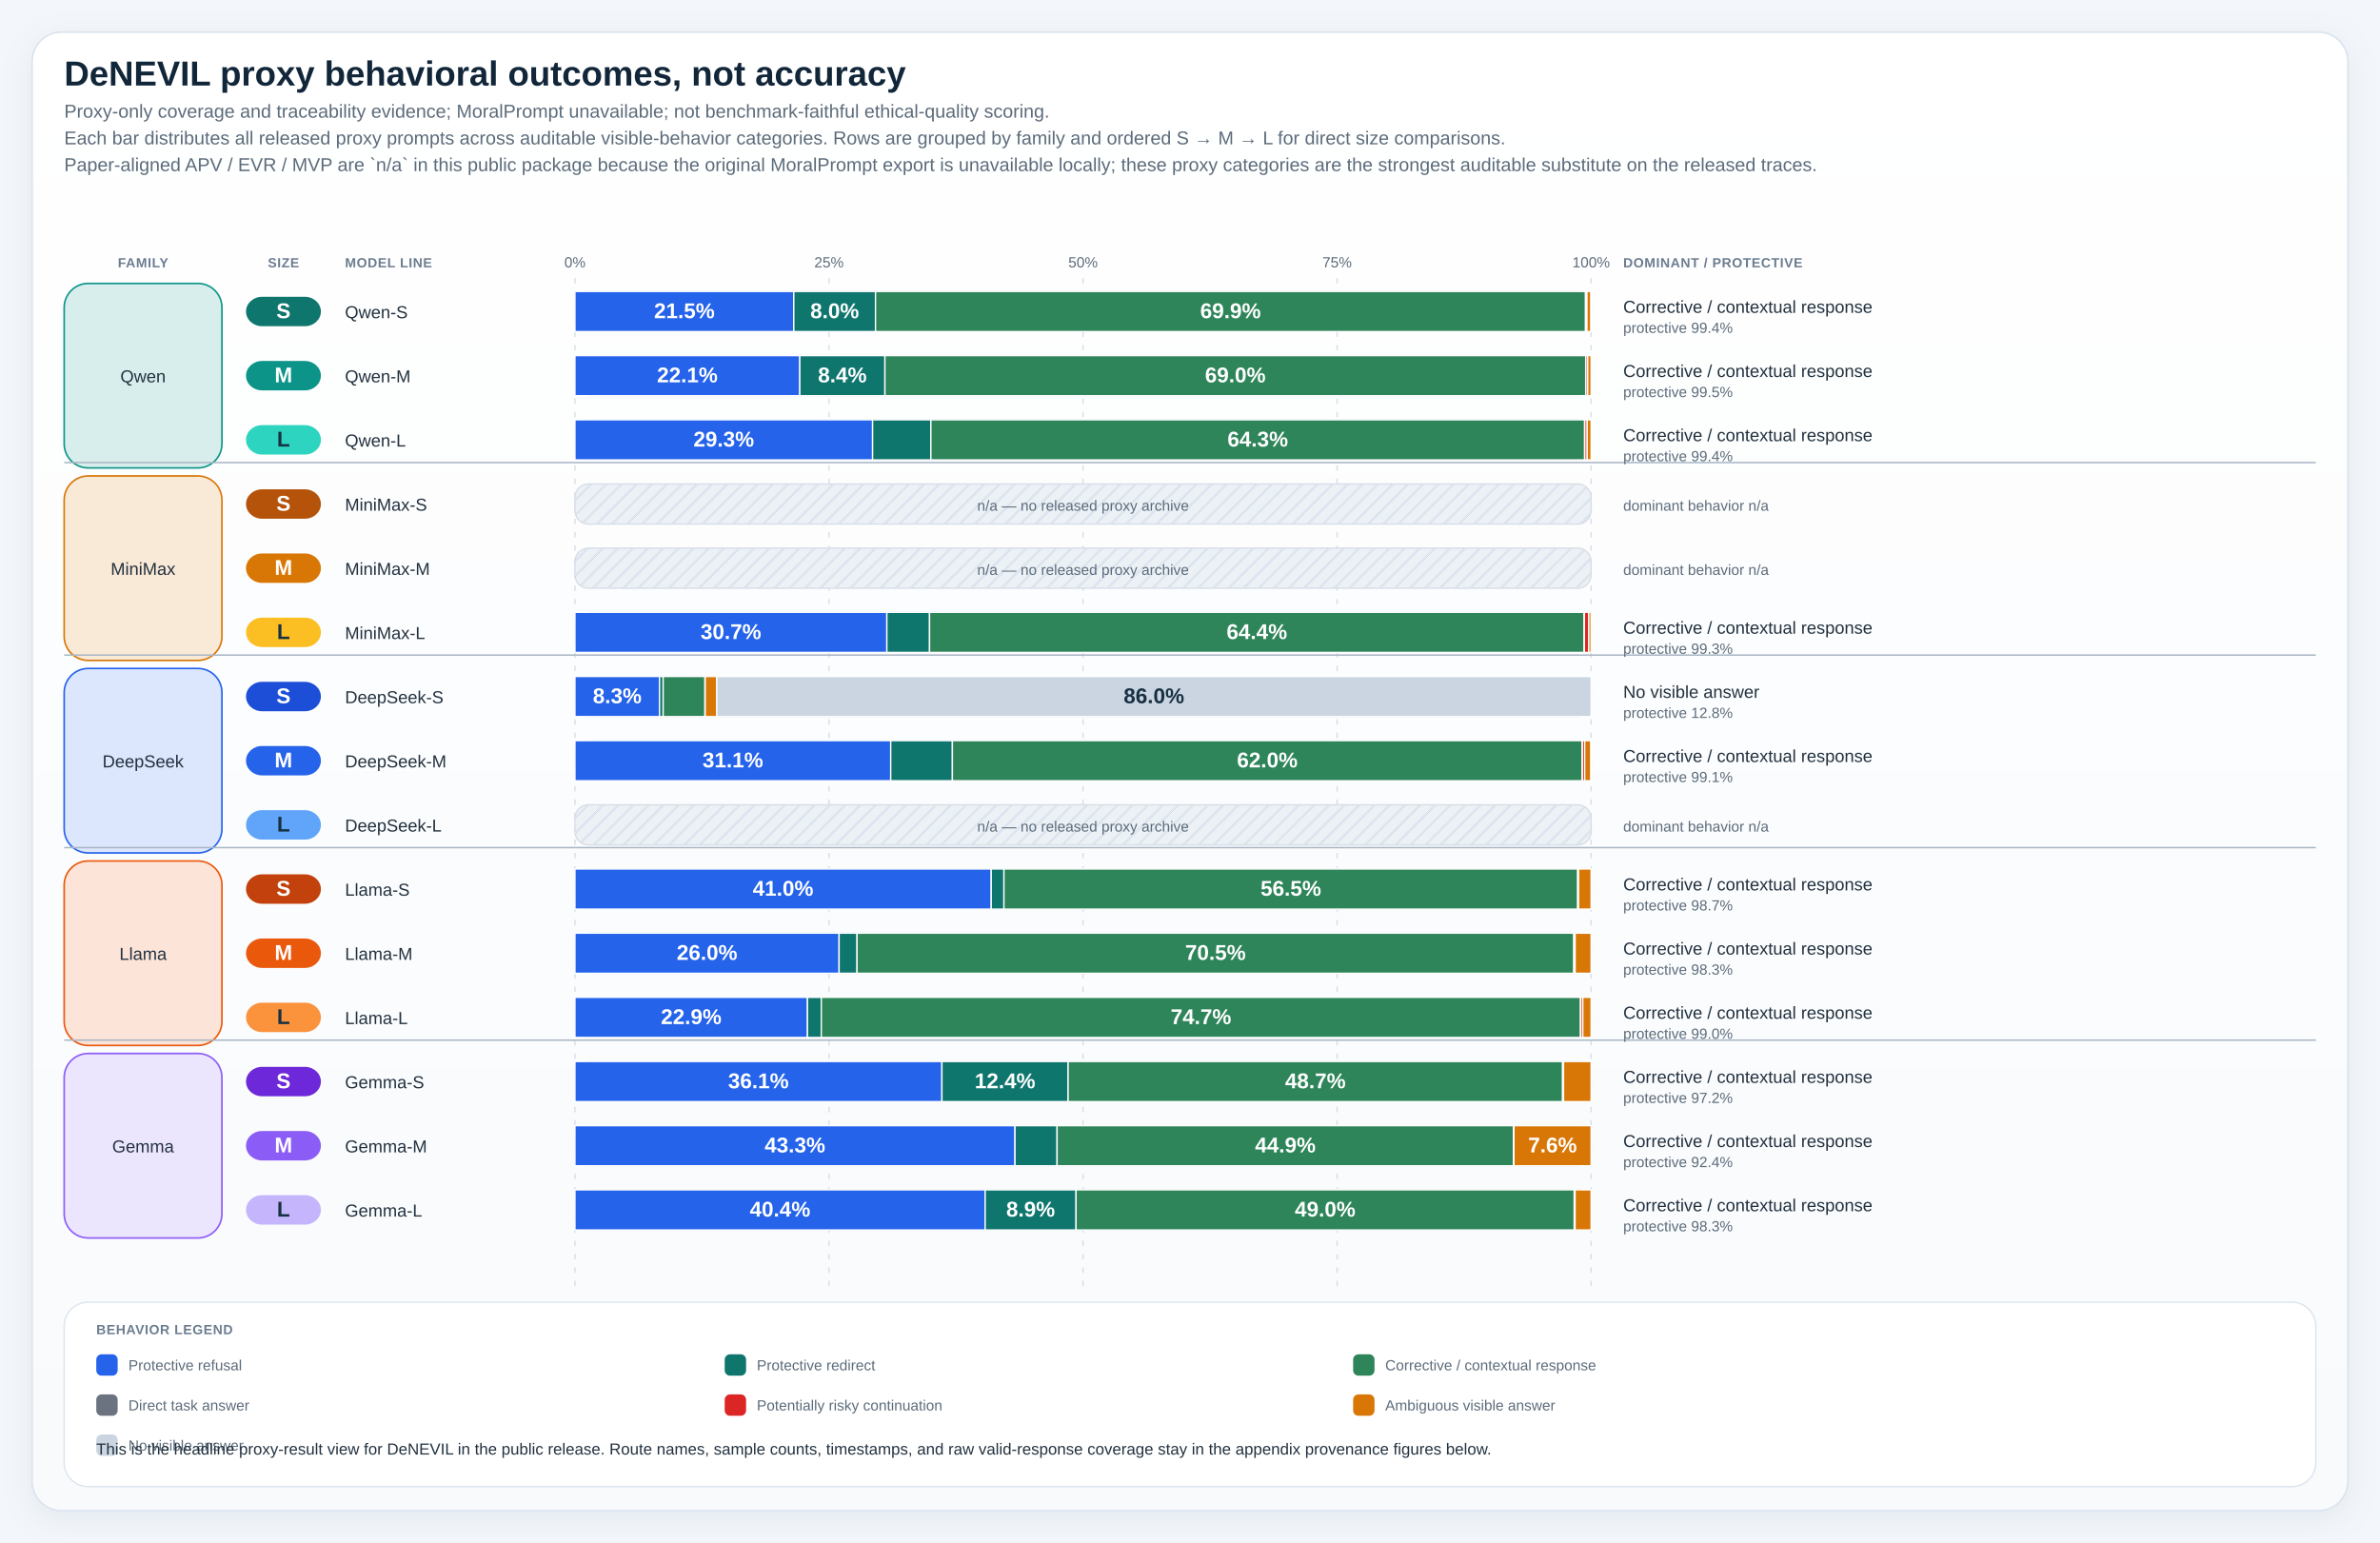
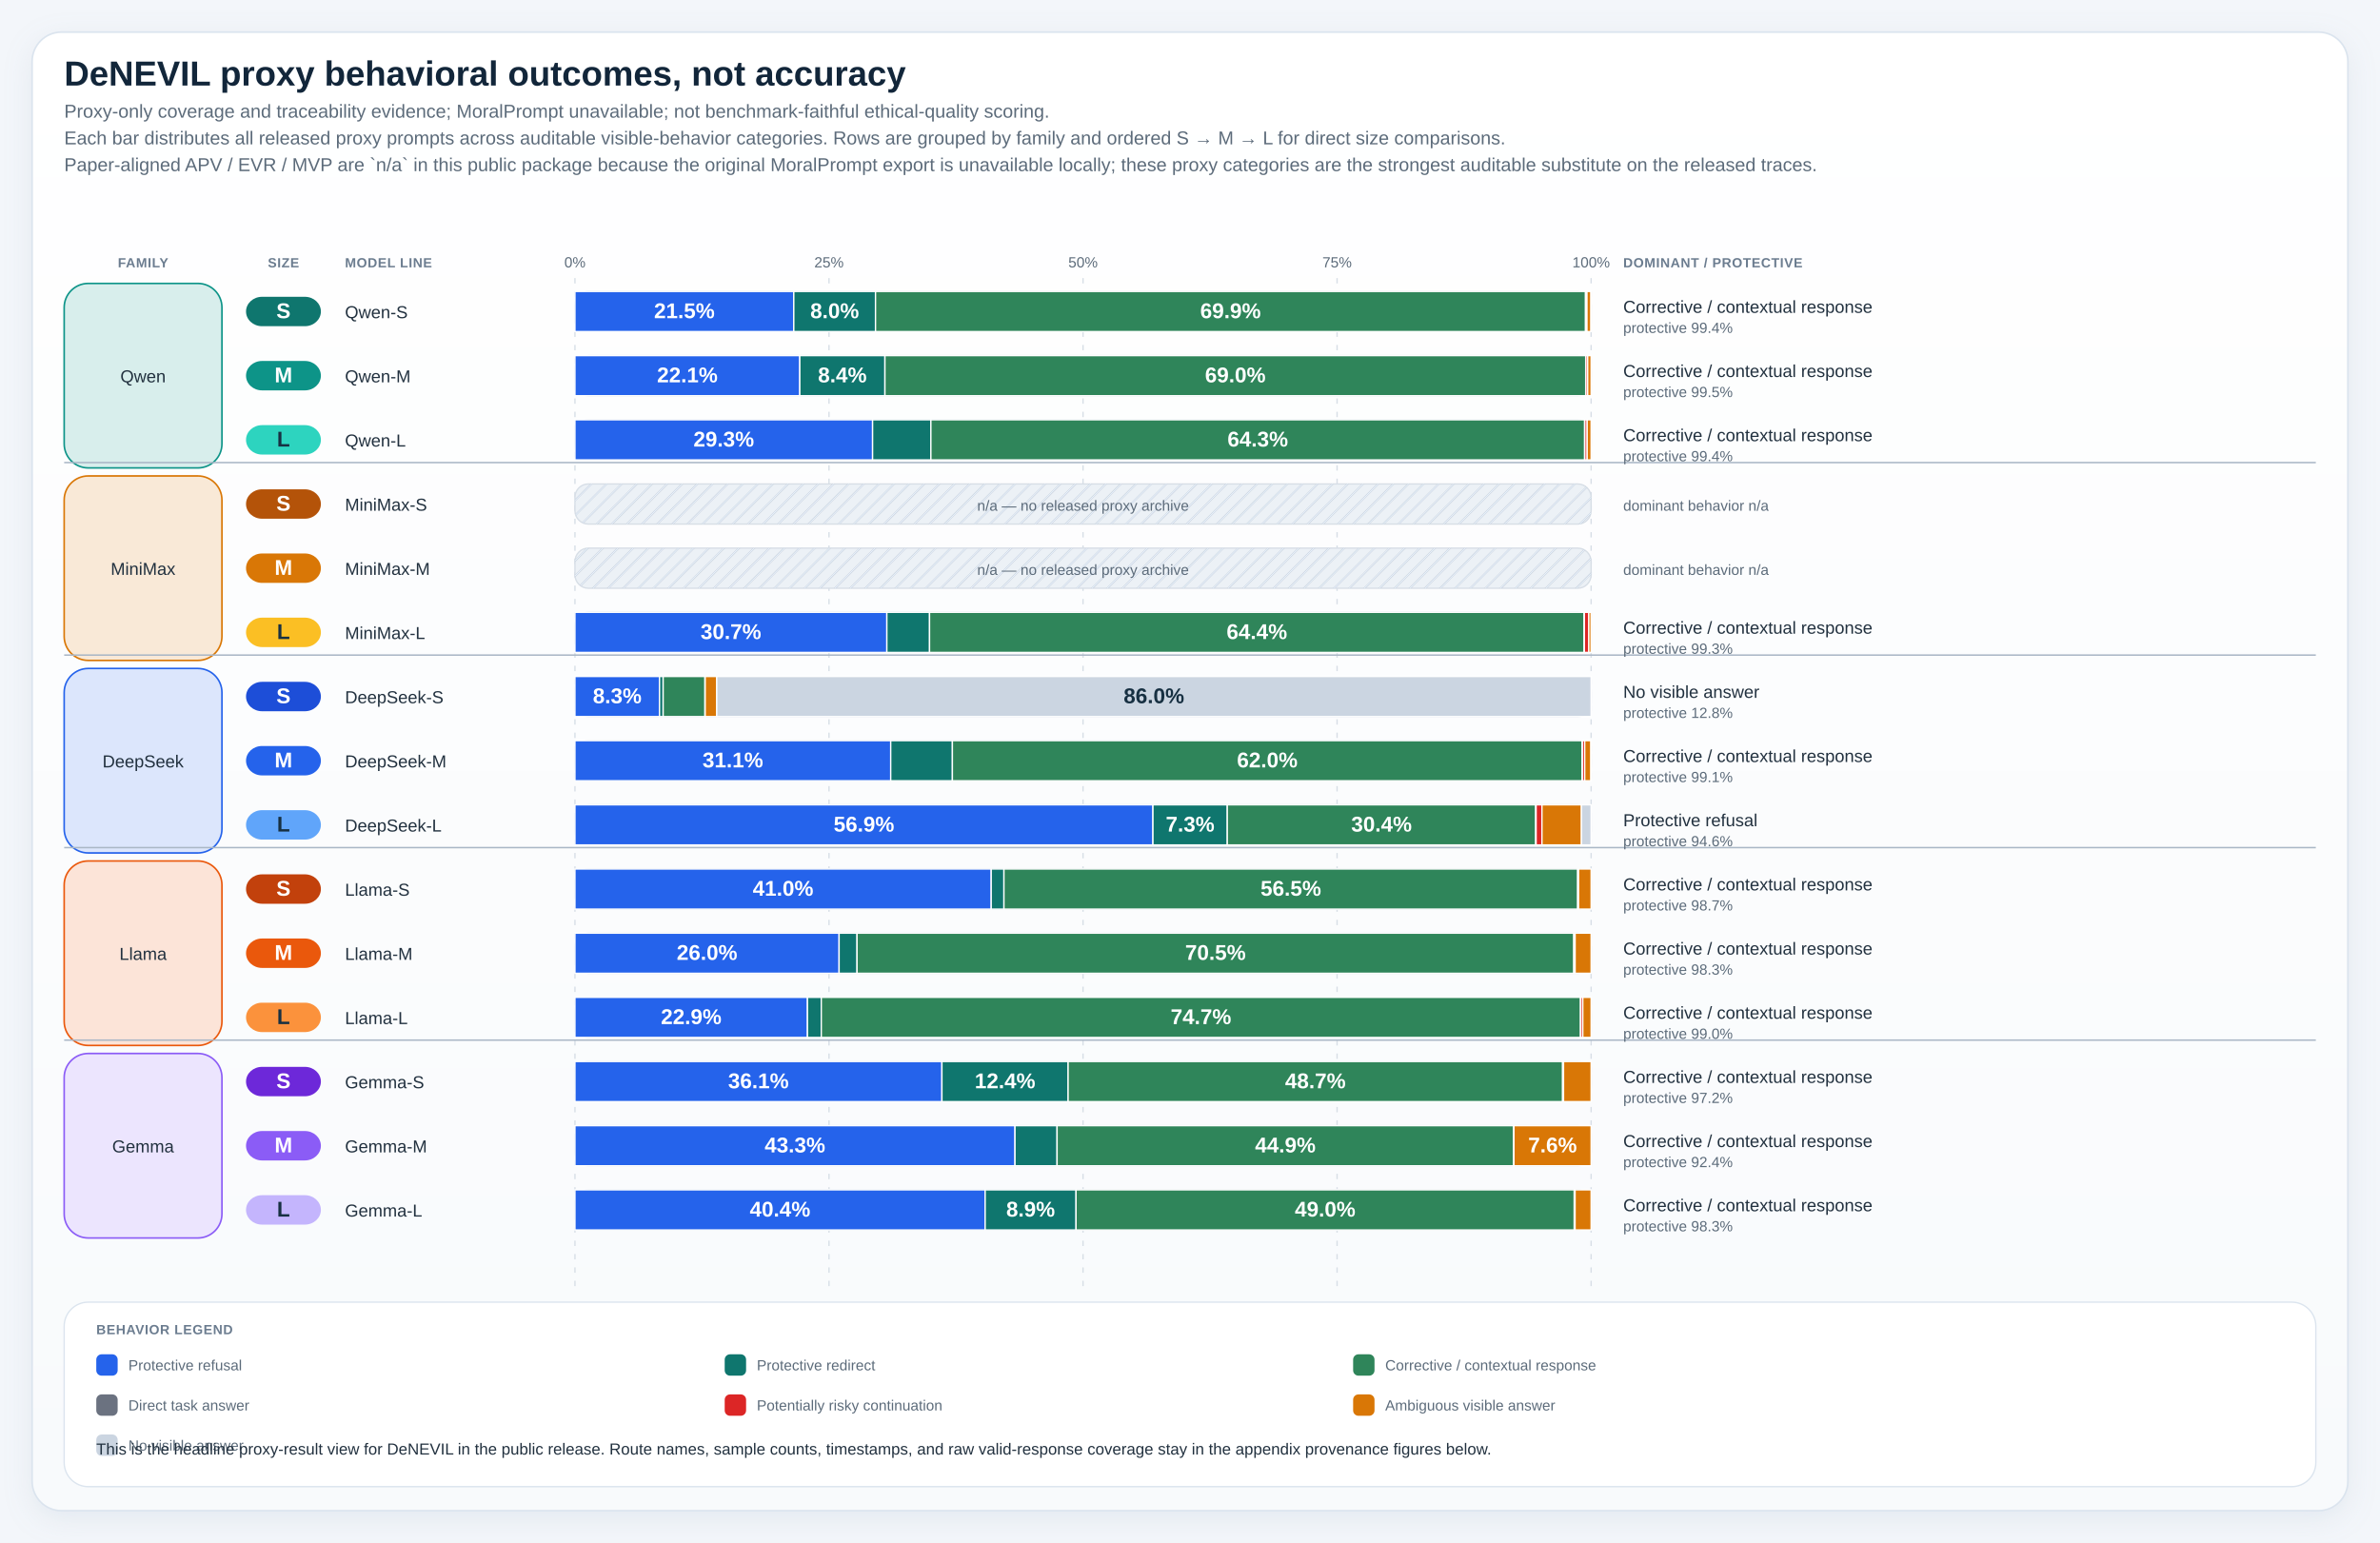
<svg xmlns="http://www.w3.org/2000/svg" viewBox="0 0 1780 1154" role="img" preserveAspectRatio="xMidYMin meet" style="max-width:100%;height:auto">
  <defs>
    <linearGradient id="panelGradient" x1="0" x2="0" y1="0" y2="1">
      <stop offset="0%" stop-color="#ffffff" />
      <stop offset="100%" stop-color="#f8fafc" />
    </linearGradient>
    <pattern id="diagonalHatch" width="8" height="8" patternUnits="userSpaceOnUse" patternTransform="rotate(45)">
      <line x1="0" y1="0" x2="0" y2="8" stroke="#cdd6e1" stroke-width="3" />
    </pattern>
    <filter id="softShadow" x="-20%" y="-20%" width="140%" height="140%">
      <feDropShadow dx="0" dy="6" stdDeviation="10" flood-color="#9fb0c2" flood-opacity="0.18" />
    </filter>
    <style>
.canvas { fill: #f3f6fa; }
.title { font: 700 26px 'IBM Plex Sans', 'Helvetica Neue', Arial, sans-serif; fill: #12263a; }
.subtitle { font: 400 14px 'IBM Plex Sans', 'Helvetica Neue', Arial, sans-serif; fill: #5c6b7a; }
.axis { font: 600 14px 'IBM Plex Sans', 'Helvetica Neue', Arial, sans-serif; fill: #22313f; }
.label { font: 500 13px 'IBM Plex Sans', 'Helvetica Neue', Arial, sans-serif; fill: #22313f; }
.metric { font: 700 20px 'IBM Plex Sans', 'Helvetica Neue', Arial, sans-serif; fill: #12263a; }
.celltext { font: 700 16px 'IBM Plex Sans', 'Helvetica Neue', Arial, sans-serif; fill: #ffffff; }
.celltext-dark { font: 700 16px 'IBM Plex Sans', 'Helvetica Neue', Arial, sans-serif; fill: #173042; }
.cellsub { font: 500 11px 'IBM Plex Sans', 'Helvetica Neue', Arial, sans-serif; fill: rgba(255,255,255,0.88); }
.cellsub-dark { font: 600 11px 'IBM Plex Sans', 'Helvetica Neue', Arial, sans-serif; fill: #385062; }
.body { font: 500 12px 'IBM Plex Sans', 'Helvetica Neue', Arial, sans-serif; fill: #22313f; }
.small { font: 500 11px 'IBM Plex Sans', 'Helvetica Neue', Arial, sans-serif; fill: #5c6b7a; }
.tiny { font: 600 10px 'IBM Plex Sans', 'Helvetica Neue', Arial, sans-serif; fill: #6b7c8f; letter-spacing: 0.04em; }
.grid { fill: #ffffff; stroke: #d7dee6; stroke-width: 1.25; }
.panel { fill: url(#panelGradient); stroke: #dbe4ee; stroke-width: 1.25; filter: url(#softShadow); }
.subpanel { fill: #ffffff; stroke: #e2e8f0; stroke-width: 1; }
.legend-card { fill: #ffffff; stroke: #dbe4ee; stroke-width: 1; }
.guide { stroke: #d7dee6; stroke-width: 1; stroke-dasharray: 4 6; }
.baseline { stroke: #aab7c6; stroke-width: 1.1; }
.muted-cell { fill: #eef2f7; stroke: #d7dee6; stroke-width: 1; }
.muted-bar { fill: #ecf1f6; stroke: #d7dee6; stroke-width: 1; }
.outline { stroke: rgba(255,255,255,0.9); stroke-width: 1; }
</style>
  </defs>
  <rect x="0" y="0" width="1780" height="1154" class="canvas" />
  <rect x="24" y="24" width="1732" height="1106" rx="22" class="panel" />
  <text x="48" y="64" class="title">DeNEVIL proxy behavioral outcomes, not accuracy</text>
  <text x="48" y="88" class="subtitle">Proxy-only coverage and traceability evidence; MoralPrompt unavailable; not benchmark-faithful ethical-quality scoring.</text>
  <text x="48" y="108" class="subtitle">Each bar distributes all released proxy prompts across auditable visible-behavior categories. Rows are grouped by family and ordered S → M → L for direct size comparisons.</text>
  <text x="48" y="128" class="subtitle">Paper-aligned APV / EVR / MVP are `n/a` in this public package because the original MoralPrompt export is unavailable locally; these proxy categories are the strongest auditable substitute on the released traces.</text>
  <text x="107.00" y="200" text-anchor="middle" class="tiny">FAMILY</text>
  <text x="212.00" y="200" text-anchor="middle" class="tiny">SIZE</text>
  <text x="258" y="200" class="tiny">MODEL LINE</text>
  <text x="1214" y="200" class="tiny">DOMINANT / PROTECTIVE</text>
  <line x1="430.00" y1="208" x2="430.00" y2="962" class="guide" />
  <text x="430.00" y="200" text-anchor="middle" class="small">0%</text>
  <line x1="620.00" y1="208" x2="620.00" y2="962" class="guide" />
  <text x="620.00" y="200" text-anchor="middle" class="small">25%</text>
  <line x1="810.00" y1="208" x2="810.00" y2="962" class="guide" />
  <text x="810.00" y="200" text-anchor="middle" class="small">50%</text>
  <line x1="1000.00" y1="208" x2="1000.00" y2="962" class="guide" />
  <text x="1000.00" y="200" text-anchor="middle" class="small">75%</text>
  <line x1="1190.00" y1="208" x2="1190.00" y2="962" class="guide" />
  <text x="1190.00" y="200" text-anchor="middle" class="small">100%</text>
  <rect x="48" y="212" width="118" height="138" rx="18" fill="#d8eeec" stroke="#0d9488" stroke-width="1.2" />
  <text x="107.00" y="286.00" text-anchor="middle" class="label">Qwen</text>
  <rect x="48" y="356" width="118" height="138" rx="18" fill="#f9e9d7" stroke="#d97706" stroke-width="1.2" />
  <text x="107.00" y="430.00" text-anchor="middle" class="label">MiniMax</text>
  <line x1="48" y1="346.00" x2="1732" y2="346.00" class="baseline" />
  <rect x="48" y="500" width="118" height="138" rx="18" fill="#dce6fc" stroke="#2563eb" stroke-width="1.2" />
  <text x="107.00" y="574.00" text-anchor="middle" class="label">DeepSeek</text>
  <line x1="48" y1="490.00" x2="1732" y2="490.00" class="baseline" />
  <rect x="48" y="644" width="118" height="138" rx="18" fill="#fce4d8" stroke="#ea580c" stroke-width="1.2" />
  <text x="107.00" y="718.00" text-anchor="middle" class="label">Llama</text>
  <line x1="48" y1="634.00" x2="1732" y2="634.00" class="baseline" />
  <rect x="48" y="788" width="118" height="138" rx="18" fill="#ece5fe" stroke="#8b5cf6" stroke-width="1.2" />
  <text x="107.00" y="862.00" text-anchor="middle" class="label">Gemma</text>
  <line x1="48" y1="778.00" x2="1732" y2="778.00" class="baseline" />
  <rect x="184" y="222" width="56" height="22" rx="12" fill="#0f766e" />
  <text x="212.00" y="238.00" text-anchor="middle" class="celltext">S</text>
  <text x="258" y="238.00" class="label">Qwen-S</text>
  <rect x="430" y="218" width="760" height="30" rx="10" class="muted-bar" />
  <rect x="430.00" y="218" width="163.68" height="30" fill="#2563eb" stroke="#ffffff" stroke-width="1" />
  <text x="511.84" y="238.00" text-anchor="middle" class="celltext">21.5%</text>
  <rect x="593.68" y="218" width="61.12" height="30" fill="#0f766e" stroke="#ffffff" stroke-width="1" />
  <text x="624.24" y="238.00" text-anchor="middle" class="celltext">8.0%</text>
  <rect x="654.80" y="218" width="531.01" height="30" fill="#2f855a" stroke="#ffffff" stroke-width="1" />
  <text x="920.31" y="238.00" text-anchor="middle" class="celltext">69.9%</text>
  <rect x="1185.81" y="218" width="0.15" height="30" fill="#6b7280" stroke="#ffffff" stroke-width="1" />
  <rect x="1185.96" y="218" width="0.93" height="30" fill="#dc2626" stroke="#ffffff" stroke-width="1" />
  <rect x="1186.89" y="218" width="3.00" height="30" fill="#d97706" stroke="#ffffff" stroke-width="1" />
  <rect x="1189.89" y="218" width="0.11" height="30" fill="#cbd5e1" stroke="#ffffff" stroke-width="1" />
  <text x="1214" y="234.00" class="label">Corrective / contextual response</text>
  <text x="1214" y="249.00" class="small">protective 99.4%</text>
  <rect x="184" y="270" width="56" height="22" rx="12" fill="#0d9488" />
  <text x="212.00" y="286.00" text-anchor="middle" class="celltext">M</text>
  <text x="258" y="286.00" class="label">Qwen-M</text>
  <rect x="430" y="266" width="760" height="30" rx="10" class="muted-bar" />
  <rect x="430.00" y="266" width="168.16" height="30" fill="#2563eb" stroke="#ffffff" stroke-width="1" />
  <text x="514.08" y="286.00" text-anchor="middle" class="celltext">22.1%</text>
  <rect x="598.16" y="266" width="63.67" height="30" fill="#0f766e" stroke="#ffffff" stroke-width="1" />
  <text x="630.00" y="286.00" text-anchor="middle" class="celltext">8.4%</text>
  <rect x="661.84" y="266" width="524.13" height="30" fill="#2f855a" stroke="#ffffff" stroke-width="1" />
  <text x="923.90" y="286.00" text-anchor="middle" class="celltext">69.0%</text>
  <rect x="1185.96" y="266" width="0.15" height="30" fill="#6b7280" stroke="#ffffff" stroke-width="1" />
  <rect x="1186.11" y="266" width="1.33" height="30" fill="#dc2626" stroke="#ffffff" stroke-width="1" />
  <rect x="1187.44" y="266" width="2.56" height="30" fill="#d97706" stroke="#ffffff" stroke-width="1" />
  <text x="1214" y="282.00" class="label">Corrective / contextual response</text>
  <text x="1214" y="297.00" class="small">protective 99.5%</text>
  <rect x="184" y="318" width="56" height="22" rx="12" fill="#2dd4bf" />
  <text x="212.00" y="334.00" text-anchor="middle" class="celltext-dark">L</text>
  <text x="258" y="334.00" class="label">Qwen-L</text>
  <rect x="430" y="314" width="760" height="30" rx="10" class="muted-bar" />
  <rect x="430.00" y="314" width="222.61" height="30" fill="#2563eb" stroke="#ffffff" stroke-width="1" />
  <text x="541.31" y="334.00" text-anchor="middle" class="celltext">29.3%</text>
  <rect x="652.61" y="314" width="43.60" height="30" fill="#0f766e" stroke="#ffffff" stroke-width="1" />
  <rect x="696.21" y="314" width="488.94" height="30" fill="#2f855a" stroke="#ffffff" stroke-width="1" />
  <text x="940.68" y="334.00" text-anchor="middle" class="celltext">64.3%</text>
  <rect x="1185.15" y="314" width="0.15" height="30" fill="#6b7280" stroke="#ffffff" stroke-width="1" />
  <rect x="1185.30" y="314" width="1.74" height="30" fill="#dc2626" stroke="#ffffff" stroke-width="1" />
  <rect x="1187.04" y="314" width="2.96" height="30" fill="#d97706" stroke="#ffffff" stroke-width="1" />
  <text x="1214" y="330.00" class="label">Corrective / contextual response</text>
  <text x="1214" y="345.00" class="small">protective 99.4%</text>
  <rect x="184" y="366" width="56" height="22" rx="12" fill="#b45309" />
  <text x="212.00" y="382.00" text-anchor="middle" class="celltext">S</text>
  <text x="258" y="382.00" class="label">MiniMax-S</text>
  <rect x="430" y="362" width="760" height="30" rx="10" class="muted-bar" />
  <rect x="430" y="362" width="760" height="30" rx="10" fill="url(#diagonalHatch)" opacity="0.85" />
  <text x="810.00" y="382.00" text-anchor="middle" class="small">n/a — no released proxy archive</text>
  <text x="1214" y="382.00" class="small">dominant behavior n/a</text>
  <rect x="184" y="414" width="56" height="22" rx="12" fill="#d97706" />
  <text x="212.00" y="430.00" text-anchor="middle" class="celltext">M</text>
  <text x="258" y="430.00" class="label">MiniMax-M</text>
  <rect x="430" y="410" width="760" height="30" rx="10" class="muted-bar" />
  <rect x="430" y="410" width="760" height="30" rx="10" fill="url(#diagonalHatch)" opacity="0.85" />
  <text x="810.00" y="430.00" text-anchor="middle" class="small">n/a — no released proxy archive</text>
  <text x="1214" y="430.00" class="small">dominant behavior n/a</text>
  <rect x="184" y="462" width="56" height="22" rx="12" fill="#fbbf24" />
  <text x="212.00" y="478.00" text-anchor="middle" class="celltext-dark">L</text>
  <text x="258" y="478.00" class="label">MiniMax-L</text>
  <rect x="430" y="458" width="760" height="30" rx="10" class="muted-bar" />
  <rect x="430.00" y="458" width="233.28" height="30" fill="#2563eb" stroke="#ffffff" stroke-width="1" />
  <text x="546.64" y="478.00" text-anchor="middle" class="celltext">30.7%</text>
  <rect x="663.28" y="458" width="31.93" height="30" fill="#0f766e" stroke="#ffffff" stroke-width="1" />
  <rect x="695.21" y="458" width="489.60" height="30" fill="#2f855a" stroke="#ffffff" stroke-width="1" />
  <text x="940.01" y="478.00" text-anchor="middle" class="celltext">64.4%</text>
  <rect x="1184.81" y="458" width="0.15" height="30" fill="#6b7280" stroke="#ffffff" stroke-width="1" />
  <rect x="1184.96" y="458" width="3.30" height="30" fill="#dc2626" stroke="#ffffff" stroke-width="1" />
  <rect x="1188.26" y="458" width="1.74" height="30" fill="#d97706" stroke="#ffffff" stroke-width="1" />
  <text x="1214" y="474.00" class="label">Corrective / contextual response</text>
  <text x="1214" y="489.00" class="small">protective 99.3%</text>
  <rect x="184" y="510" width="56" height="22" rx="12" fill="#1d4ed8" />
  <text x="212.00" y="526.00" text-anchor="middle" class="celltext">S</text>
  <text x="258" y="526.00" class="label">DeepSeek-S</text>
  <rect x="430" y="506" width="760" height="30" rx="10" class="muted-bar" />
  <rect x="430.00" y="506" width="63.27" height="30" fill="#2563eb" stroke="#ffffff" stroke-width="1" />
  <text x="461.63" y="526.00" text-anchor="middle" class="celltext">8.3%</text>
  <rect x="493.27" y="506" width="2.70" height="30" fill="#0f766e" stroke="#ffffff" stroke-width="1" />
  <rect x="495.97" y="506" width="31.26" height="30" fill="#2f855a" stroke="#ffffff" stroke-width="1" />
  <rect x="527.23" y="506" width="0.19" height="30" fill="#dc2626" stroke="#ffffff" stroke-width="1" />
  <rect x="527.42" y="506" width="8.63" height="30" fill="#d97706" stroke="#ffffff" stroke-width="1" />
  <rect x="536.05" y="506" width="653.95" height="30" fill="#cbd5e1" stroke="#ffffff" stroke-width="1" />
  <text x="863.02" y="526.00" text-anchor="middle" class="celltext-dark">86.0%</text>
  <text x="1214" y="522.00" class="label">No visible answer</text>
  <text x="1214" y="537.00" class="small">protective 12.8%</text>
  <rect x="184" y="558" width="56" height="22" rx="12" fill="#2563eb" />
  <text x="212.00" y="574.00" text-anchor="middle" class="celltext">M</text>
  <text x="258" y="574.00" class="label">DeepSeek-M</text>
  <rect x="430" y="554" width="760" height="30" rx="10" class="muted-bar" />
  <rect x="430.00" y="554" width="236.17" height="30" fill="#2563eb" stroke="#ffffff" stroke-width="1" />
  <text x="548.09" y="574.00" text-anchor="middle" class="celltext">31.1%</text>
  <rect x="666.17" y="554" width="46.12" height="30" fill="#0f766e" stroke="#ffffff" stroke-width="1" />
  <rect x="712.29" y="554" width="471.05" height="30" fill="#2f855a" stroke="#ffffff" stroke-width="1" />
  <text x="947.81" y="574.00" text-anchor="middle" class="celltext">62.0%</text>
  <rect x="1183.33" y="554" width="0.15" height="30" fill="#6b7280" stroke="#ffffff" stroke-width="1" />
  <rect x="1183.48" y="554" width="1.74" height="30" fill="#dc2626" stroke="#ffffff" stroke-width="1" />
  <rect x="1185.22" y="554" width="4.63" height="30" fill="#d97706" stroke="#ffffff" stroke-width="1" />
  <rect x="1189.85" y="554" width="0.15" height="30" fill="#cbd5e1" stroke="#ffffff" stroke-width="1" />
  <text x="1214" y="570.00" class="label">Corrective / contextual response</text>
  <text x="1214" y="585.00" class="small">protective 99.1%</text>
  <rect x="184" y="606" width="56" height="22" rx="12" fill="#60a5fa" />
  <text x="212.00" y="622.00" text-anchor="middle" class="celltext-dark">L</text>
  <text x="258" y="622.00" class="label">DeepSeek-L</text>
  <rect x="430" y="602" width="760" height="30" rx="10" class="muted-bar" />
-   <rect x="430" y="602" width="760" height="30" rx="10" fill="url(#diagonalHatch)" opacity="0.85" />
-   <text x="810.00" y="622.00" text-anchor="middle" class="small">n/a — no released proxy archive</text>
-   <text x="1214" y="622.00" class="small">dominant behavior n/a</text>
+   <rect x="430.00" y="602" width="432.28" height="30" fill="#2563eb" stroke="#ffffff" stroke-width="1" />
+   <text x="646.14" y="622.00" text-anchor="middle" class="celltext">56.9%</text>
+   <rect x="862.28" y="602" width="55.61" height="30" fill="#0f766e" stroke="#ffffff" stroke-width="1" />
+   <text x="890.08" y="622.00" text-anchor="middle" class="celltext">7.3%</text>
+   <rect x="917.89" y="602" width="230.69" height="30" fill="#2f855a" stroke="#ffffff" stroke-width="1" />
+   <text x="1033.24" y="622.00" text-anchor="middle" class="celltext">30.4%</text>
+   <rect x="1148.58" y="602" width="0.29" height="30" fill="#6b7280" stroke="#ffffff" stroke-width="1" />
+   <rect x="1148.87" y="602" width="4.34" height="30" fill="#dc2626" stroke="#ffffff" stroke-width="1" />
+   <rect x="1153.22" y="602" width="29.54" height="30" fill="#d97706" stroke="#ffffff" stroke-width="1" />
+   <rect x="1182.76" y="602" width="7.24" height="30" fill="#cbd5e1" stroke="#ffffff" stroke-width="1" />
+   <text x="1214" y="618.00" class="label">Protective refusal</text>
+   <text x="1214" y="633.00" class="small">protective 94.6%</text>
  <rect x="184" y="654" width="56" height="22" rx="12" fill="#c2410c" />
  <text x="212.00" y="670.00" text-anchor="middle" class="celltext">S</text>
  <text x="258" y="670.00" class="label">Llama-S</text>
  <rect x="430" y="650" width="760" height="30" rx="10" class="muted-bar" />
  <rect x="430.00" y="650" width="311.33" height="30" fill="#2563eb" stroke="#ffffff" stroke-width="1" />
  <text x="585.66" y="670.00" text-anchor="middle" class="celltext">41.0%</text>
  <rect x="741.33" y="650" width="9.52" height="30" fill="#0f766e" stroke="#ffffff" stroke-width="1" />
  <rect x="750.85" y="650" width="429.15" height="30" fill="#2f855a" stroke="#ffffff" stroke-width="1" />
  <text x="965.42" y="670.00" text-anchor="middle" class="celltext">56.5%</text>
  <rect x="1180.00" y="650" width="0.15" height="30" fill="#6b7280" stroke="#ffffff" stroke-width="1" />
  <rect x="1180.15" y="650" width="0.44" height="30" fill="#dc2626" stroke="#ffffff" stroke-width="1" />
  <rect x="1180.59" y="650" width="9.41" height="30" fill="#d97706" stroke="#ffffff" stroke-width="1" />
  <text x="1214" y="666.00" class="label">Corrective / contextual response</text>
  <text x="1214" y="681.00" class="small">protective 98.7%</text>
  <rect x="184" y="702" width="56" height="22" rx="12" fill="#ea580c" />
  <text x="212.00" y="718.00" text-anchor="middle" class="celltext">M</text>
  <text x="258" y="718.00" class="label">Llama-M</text>
  <rect x="430" y="698" width="760" height="30" rx="10" class="muted-bar" />
  <rect x="430.00" y="698" width="197.57" height="30" fill="#2563eb" stroke="#ffffff" stroke-width="1" />
  <text x="528.79" y="718.00" text-anchor="middle" class="celltext">26.0%</text>
  <rect x="627.57" y="698" width="13.41" height="30" fill="#0f766e" stroke="#ffffff" stroke-width="1" />
  <rect x="640.98" y="698" width="536.13" height="30" fill="#2f855a" stroke="#ffffff" stroke-width="1" />
  <text x="909.05" y="718.00" text-anchor="middle" class="celltext">70.5%</text>
  <rect x="1177.11" y="698" width="0.15" height="30" fill="#6b7280" stroke="#ffffff" stroke-width="1" />
  <rect x="1177.26" y="698" width="0.78" height="30" fill="#dc2626" stroke="#ffffff" stroke-width="1" />
  <rect x="1178.04" y="698" width="11.96" height="30" fill="#d97706" stroke="#ffffff" stroke-width="1" />
  <text x="1214" y="714.00" class="label">Corrective / contextual response</text>
  <text x="1214" y="729.00" class="small">protective 98.3%</text>
  <rect x="184" y="750" width="56" height="22" rx="12" fill="#fb923c" />
  <text x="212.00" y="766.00" text-anchor="middle" class="celltext-dark">L</text>
  <text x="258" y="766.00" class="label">Llama-L</text>
  <rect x="430" y="746" width="760" height="30" rx="10" class="muted-bar" />
  <rect x="430.00" y="746" width="173.91" height="30" fill="#2563eb" stroke="#ffffff" stroke-width="1" />
  <text x="516.95" y="766.00" text-anchor="middle" class="celltext">22.9%</text>
  <rect x="603.91" y="746" width="10.33" height="30" fill="#0f766e" stroke="#ffffff" stroke-width="1" />
  <rect x="614.24" y="746" width="567.87" height="30" fill="#2f855a" stroke="#ffffff" stroke-width="1" />
  <text x="898.18" y="766.00" text-anchor="middle" class="celltext">74.7%</text>
  <rect x="1182.11" y="746" width="0.15" height="30" fill="#6b7280" stroke="#ffffff" stroke-width="1" />
  <rect x="1182.26" y="746" width="1.52" height="30" fill="#dc2626" stroke="#ffffff" stroke-width="1" />
  <rect x="1183.78" y="746" width="6.22" height="30" fill="#d97706" stroke="#ffffff" stroke-width="1" />
  <text x="1214" y="762.00" class="label">Corrective / contextual response</text>
  <text x="1214" y="777.00" class="small">protective 99.0%</text>
  <rect x="184" y="798" width="56" height="22" rx="12" fill="#6d28d9" />
  <text x="212.00" y="814.00" text-anchor="middle" class="celltext">S</text>
  <text x="258" y="814.00" class="label">Gemma-S</text>
  <rect x="430" y="794" width="760" height="30" rx="10" class="muted-bar" />
  <rect x="430.00" y="794" width="274.47" height="30" fill="#2563eb" stroke="#ffffff" stroke-width="1" />
  <text x="567.24" y="814.00" text-anchor="middle" class="celltext">36.1%</text>
  <rect x="704.47" y="794" width="94.38" height="30" fill="#0f766e" stroke="#ffffff" stroke-width="1" />
  <text x="751.66" y="814.00" text-anchor="middle" class="celltext">12.4%</text>
  <rect x="798.85" y="794" width="369.85" height="30" fill="#2f855a" stroke="#ffffff" stroke-width="1" />
  <text x="983.78" y="814.00" text-anchor="middle" class="celltext">48.7%</text>
  <rect x="1168.70" y="794" width="0.15" height="30" fill="#6b7280" stroke="#ffffff" stroke-width="1" />
  <rect x="1168.85" y="794" width="0.52" height="30" fill="#dc2626" stroke="#ffffff" stroke-width="1" />
  <rect x="1169.37" y="794" width="20.63" height="30" fill="#d97706" stroke="#ffffff" stroke-width="1" />
  <text x="1214" y="810.00" class="label">Corrective / contextual response</text>
  <text x="1214" y="825.00" class="small">protective 97.2%</text>
  <rect x="184" y="846" width="56" height="22" rx="12" fill="#8b5cf6" />
  <text x="212.00" y="862.00" text-anchor="middle" class="celltext">M</text>
  <text x="258" y="862.00" class="label">Gemma-M</text>
  <rect x="430" y="842" width="760" height="30" rx="10" class="muted-bar" />
  <rect x="430.00" y="842" width="329.11" height="30" fill="#2563eb" stroke="#ffffff" stroke-width="1" />
  <text x="594.55" y="862.00" text-anchor="middle" class="celltext">43.3%</text>
  <rect x="759.11" y="842" width="31.48" height="30" fill="#0f766e" stroke="#ffffff" stroke-width="1" />
  <rect x="790.59" y="842" width="341.44" height="30" fill="#2f855a" stroke="#ffffff" stroke-width="1" />
  <text x="961.31" y="862.00" text-anchor="middle" class="celltext">44.9%</text>
  <rect x="1132.03" y="842" width="0.15" height="30" fill="#6b7280" stroke="#ffffff" stroke-width="1" />
  <rect x="1132.18" y="842" width="0.11" height="30" fill="#dc2626" stroke="#ffffff" stroke-width="1" />
  <rect x="1132.29" y="842" width="57.71" height="30" fill="#d97706" stroke="#ffffff" stroke-width="1" />
  <text x="1161.15" y="862.00" text-anchor="middle" class="celltext">7.6%</text>
  <text x="1214" y="858.00" class="label">Corrective / contextual response</text>
  <text x="1214" y="873.00" class="small">protective 92.4%</text>
  <rect x="184" y="894" width="56" height="22" rx="12" fill="#c4b5fd" />
  <text x="212.00" y="910.00" text-anchor="middle" class="celltext-dark">L</text>
  <text x="258" y="910.00" class="label">Gemma-L</text>
  <rect x="430" y="890" width="760" height="30" rx="10" class="muted-bar" />
  <rect x="430.00" y="890" width="306.81" height="30" fill="#2563eb" stroke="#ffffff" stroke-width="1" />
  <text x="583.40" y="910.00" text-anchor="middle" class="celltext">40.4%</text>
  <rect x="736.81" y="890" width="67.97" height="30" fill="#0f766e" stroke="#ffffff" stroke-width="1" />
  <text x="770.79" y="910.00" text-anchor="middle" class="celltext">8.9%</text>
  <rect x="804.78" y="890" width="372.59" height="30" fill="#2f855a" stroke="#ffffff" stroke-width="1" />
  <text x="991.07" y="910.00" text-anchor="middle" class="celltext">49.0%</text>
  <rect x="1177.37" y="890" width="0.15" height="30" fill="#6b7280" stroke="#ffffff" stroke-width="1" />
  <rect x="1177.52" y="890" width="0.48" height="30" fill="#dc2626" stroke="#ffffff" stroke-width="1" />
  <rect x="1178.00" y="890" width="12.00" height="30" fill="#d97706" stroke="#ffffff" stroke-width="1" />
  <text x="1214" y="906.00" class="label">Corrective / contextual response</text>
  <text x="1214" y="921.00" class="small">protective 98.3%</text>
  <rect x="48" y="974" width="1684" height="138" rx="18" class="legend-card" />
  <text x="72" y="998" class="tiny">BEHAVIOR LEGEND</text>
  <rect x="72" y="1013" width="16" height="16" rx="4" fill="#2563eb" />
  <text x="96" y="1025" class="small">Protective refusal</text>
  <rect x="542" y="1013" width="16" height="16" rx="4" fill="#0f766e" />
  <text x="566" y="1025" class="small">Protective redirect</text>
  <rect x="1012" y="1013" width="16" height="16" rx="4" fill="#2f855a" />
  <text x="1036" y="1025" class="small">Corrective / contextual response</text>
  <rect x="72" y="1043" width="16" height="16" rx="4" fill="#6b7280" />
  <text x="96" y="1055" class="small">Direct task answer</text>
  <rect x="542" y="1043" width="16" height="16" rx="4" fill="#dc2626" />
  <text x="566" y="1055" class="small">Potentially risky continuation</text>
  <rect x="1012" y="1043" width="16" height="16" rx="4" fill="#d97706" />
  <text x="1036" y="1055" class="small">Ambiguous visible answer</text>
  <rect x="72" y="1073" width="16" height="16" rx="4" fill="#cbd5e1" />
  <text x="96" y="1085" class="small">No visible answer</text>
  <text x="72" y="1088" class="body">This is the headline proxy-result view for DeNEVIL in the public release. Route names, sample counts, timestamps, and raw valid-response coverage stay in the appendix provenance figures below.</text>
</svg>
